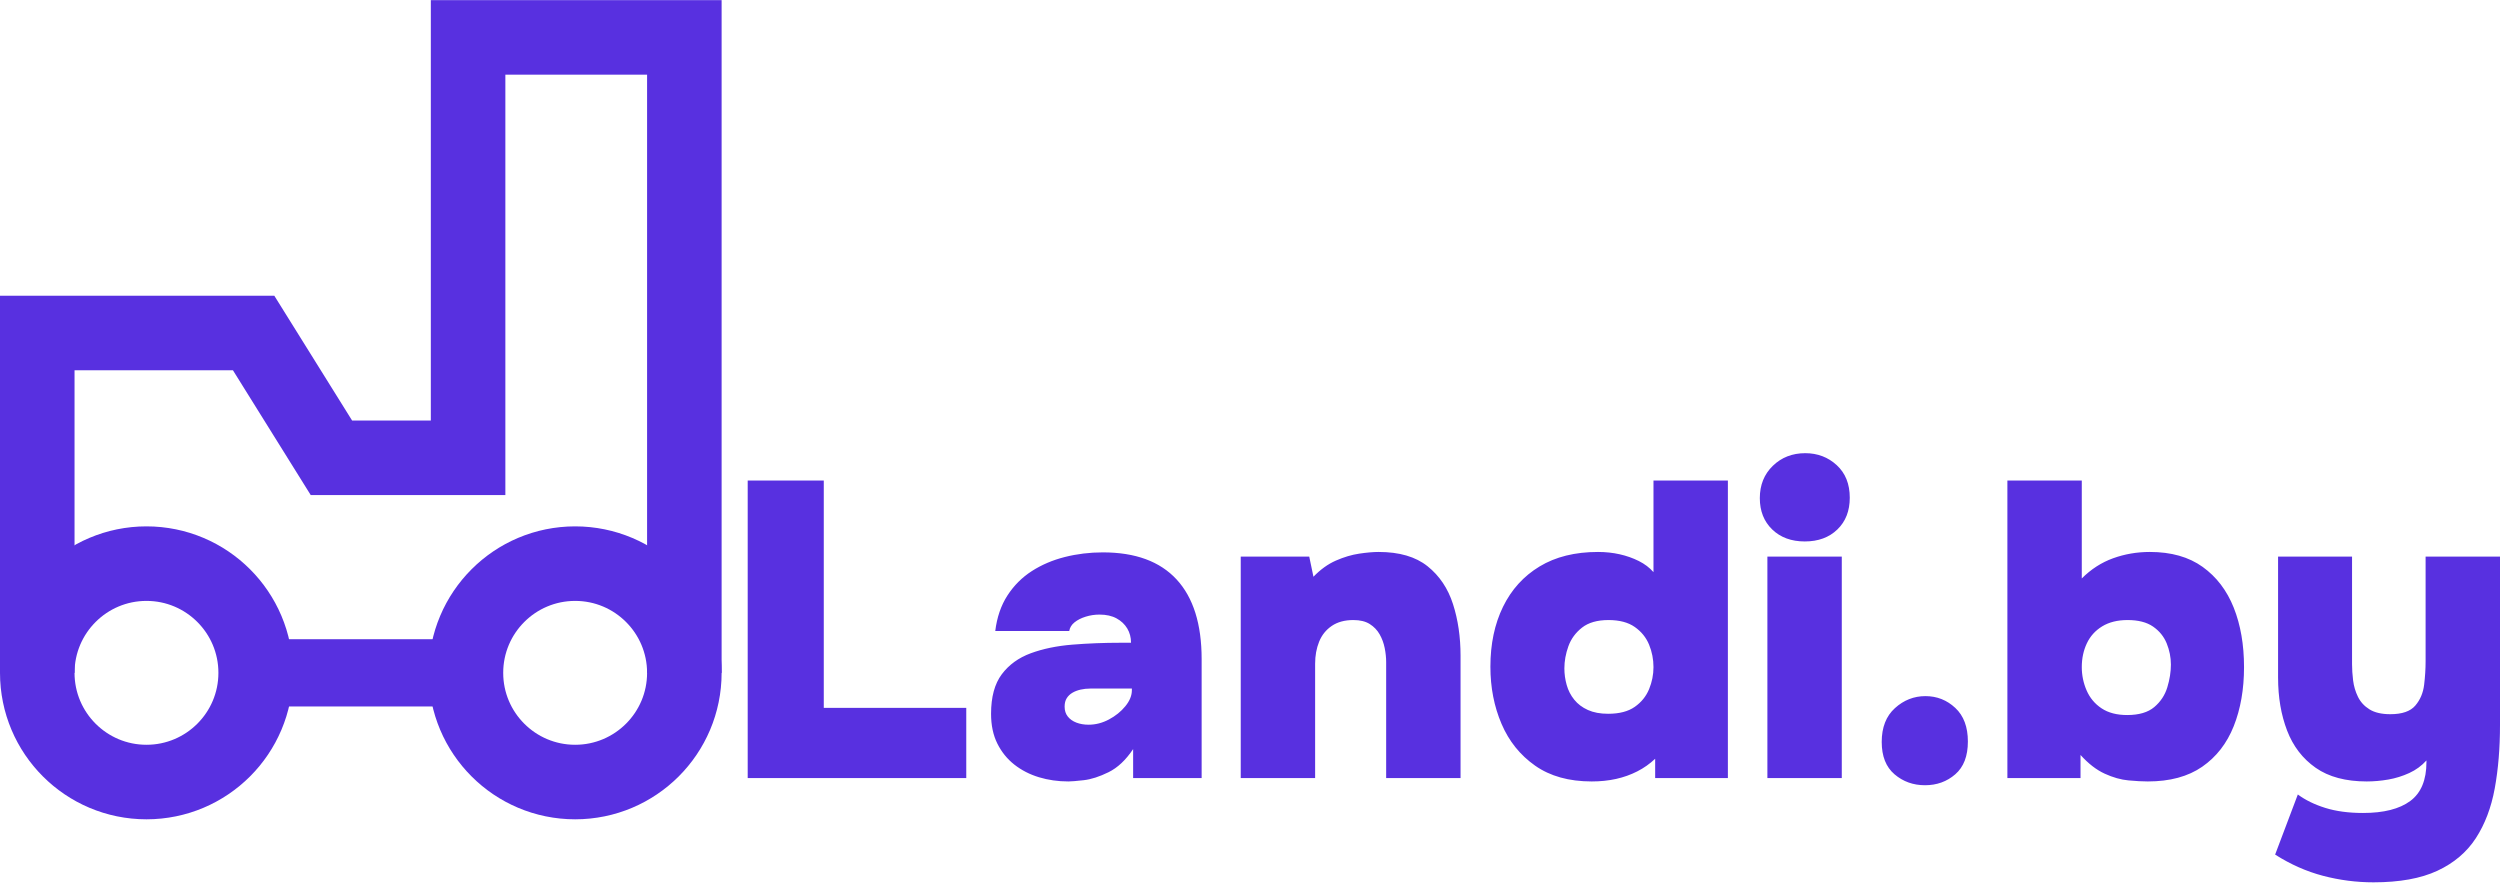
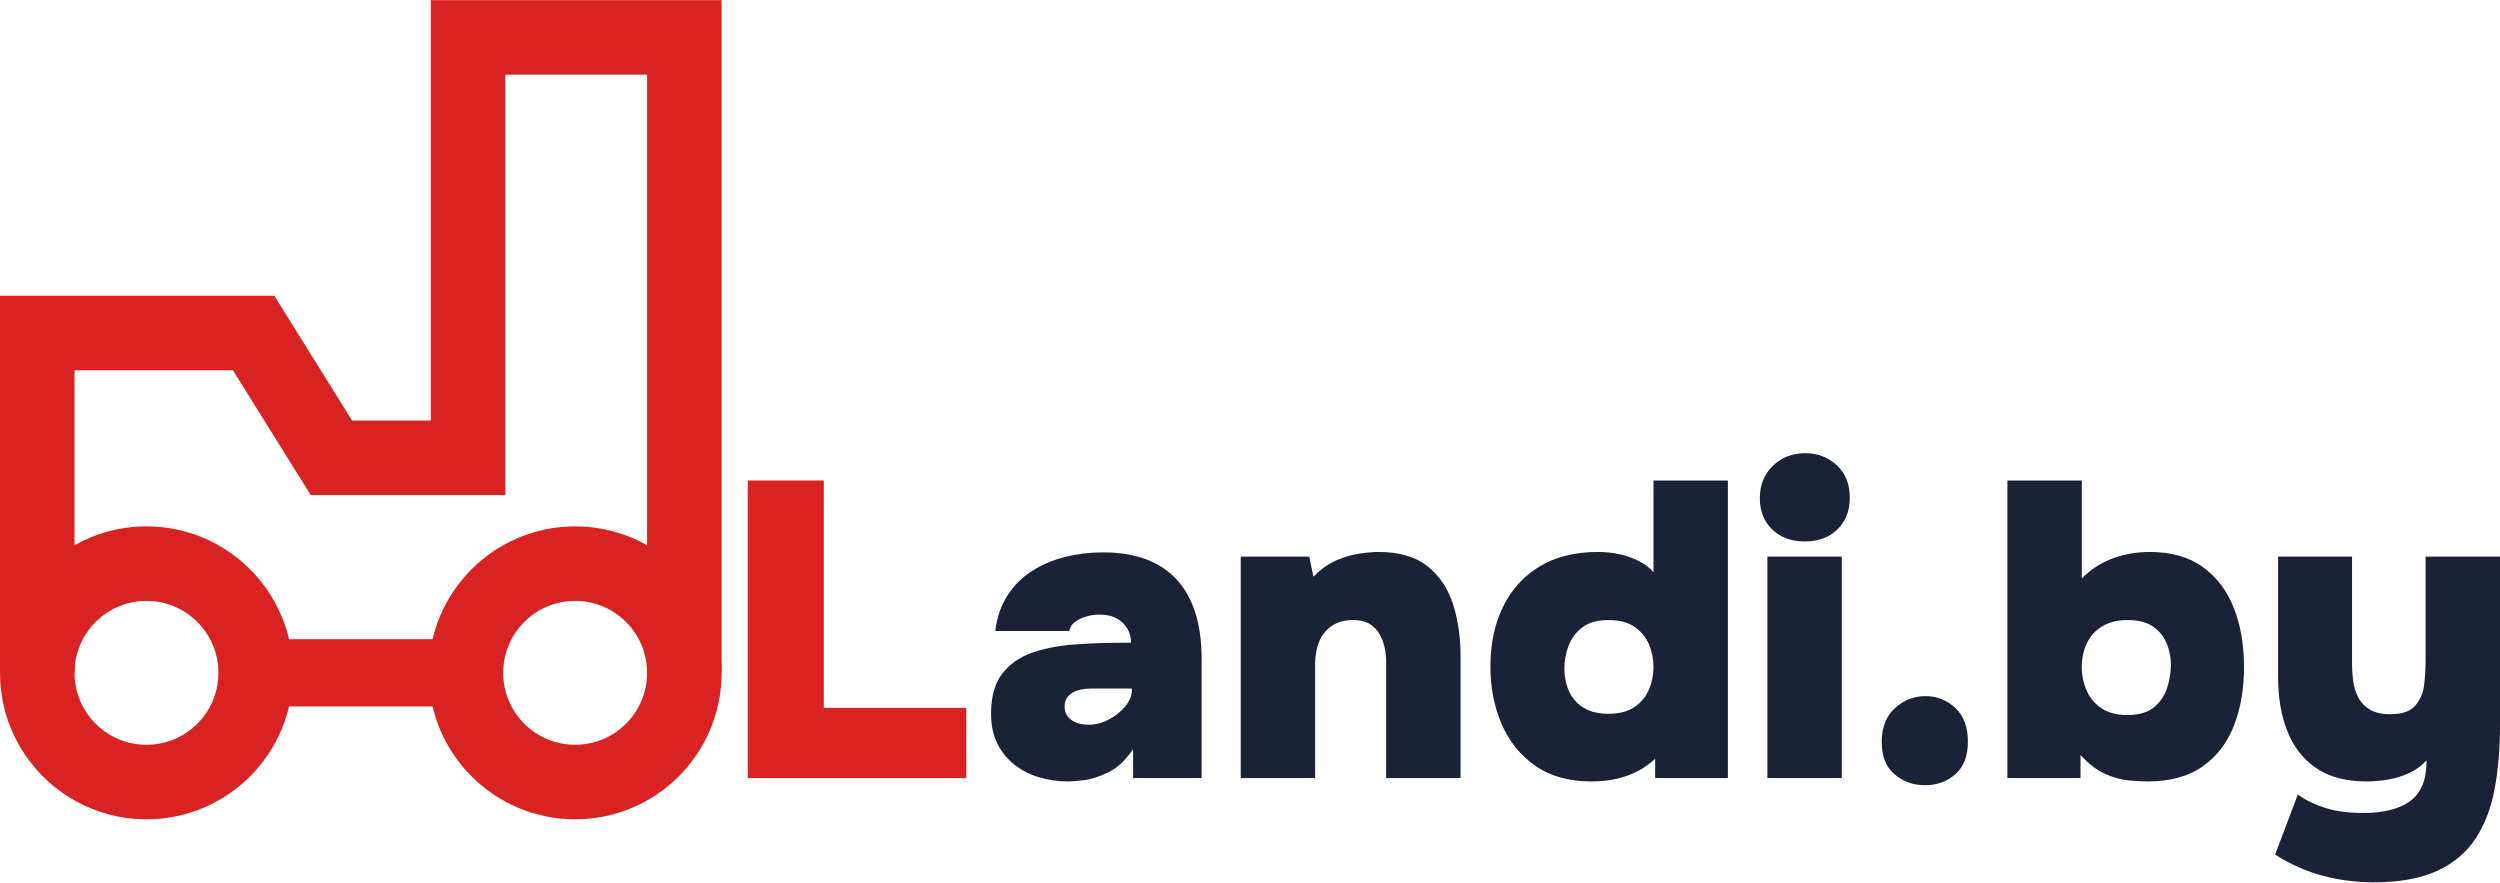
<svg xmlns="http://www.w3.org/2000/svg" xml:space="preserve" width="3717px" height="1312px" version="1.1" style="shape-rendering:geometricPrecision; text-rendering:geometricPrecision; image-rendering:optimizeQuality; fill-rule:evenodd; clip-rule:evenodd" viewBox="0 0 8047.01 2839.69">
  <defs>
    <style type="text/css">
   
-     .str0 {stroke:#5830E0;stroke-width:239.92;stroke-miterlimit:22.926}
-     .str1 {stroke:#5830E0;stroke-width:216.47;stroke-miterlimit:22.926}
+     .str0 {stroke:#D92323;stroke-width:239.92;stroke-miterlimit:22.926}
+     .str1 {stroke:#D92323;stroke-width:216.47;stroke-miterlimit:22.926}
    .fil0 {fill:none}
-     .fil1 {fill:#5830E0;fill-rule:nonzero}
+     .fil-l {fill:#D92323;fill-rule:nonzero}
+     .fil-andi {fill:#1A2238;fill-rule:nonzero}
   
  </style>
  </defs>
  <g id="Слой_x0020_1">
    <path class="fil0 str0" d="M471.47 2516.9c-194.14,0 -351.51,-157.37 -351.51,-351.5 0,-194.14 157.37,-351.51 351.51,-351.51 194.13,0 351.5,157.37 351.5,351.51 0,194.13 -157.37,351.5 -351.5,351.5z" />
    <path class="fil0 str0" d="M1851.29 2516.9c-194.14,0 -351.51,-157.37 -351.51,-351.5 0,-194.14 157.37,-351.51 351.51,-351.51 194.13,0 351.5,157.37 351.5,351.51 0,194.13 -157.37,351.5 -351.5,351.5z" />
    <polyline class="fil0 str0" points="119.96,2165.4 119.96,1071.55 816.39,1071.55 1066.77,1473.23 1506.7,1473.23 1506.7,119.96 2202.79,119.96 2202.79,2165.4 " />
    <line class="fil0 str1" x1="822.97" y1="2165.4" x2="1499.78" y2="2165.4" />
-     <path class="fil1" d="M2406.7 2504.17l0 -957.86 244.88 0 0 731.92 458.64 0 0 225.94 -703.52 0zm1032.28 10.82c-33.38,0 -64.94,-4.51 -94.71,-13.52 -29.76,-9.02 -56.15,-22.55 -79.14,-40.59 -23,-18.04 -41.27,-40.59 -54.8,-67.65 -13.53,-27.06 -20.29,-59.08 -20.29,-96.06 0,-54.11 11.5,-96.5 34.5,-127.17 23,-30.67 54.11,-53.21 93.35,-67.65 39.23,-14.43 83.88,-23.67 133.94,-27.73 50.06,-4.06 102.14,-6.09 156.26,-6.09l32.47 0c0,-17.14 -4.06,-32.47 -12.18,-46 -8.11,-13.53 -19.61,-24.35 -34.5,-32.47 -14.88,-8.11 -33.14,-12.17 -54.79,-12.17 -15.33,0 -30.21,2.25 -44.65,6.76 -14.43,4.51 -26.38,10.6 -35.85,18.27 -9.47,7.66 -15.11,16.91 -16.91,27.73l-238.11 0c5.41,-44.2 18.49,-82.3 39.23,-114.32 20.75,-32.02 46.9,-58.18 78.47,-78.47 31.57,-20.29 66.97,-35.4 106.21,-45.32 39.23,-9.92 80.04,-14.89 122.43,-14.89 104.63,0 183.77,29.09 237.44,87.27 53.66,58.17 80.5,143.63 80.5,256.38l0 382.87 -220.53 0 0 -93.35c-23.45,35.18 -49.83,59.98 -79.14,74.41 -29.31,14.43 -55.92,23 -79.82,25.71 -23.9,2.7 -40.37,4.05 -49.38,4.05zm64.94 -182.64c22.54,0 44.42,-5.64 65.61,-16.91 21.2,-11.28 38.79,-25.48 52.77,-42.62 13.98,-17.13 20.97,-34.27 20.97,-51.41l0 -5.41 -133.94 0c-10.83,0 -21.2,1.13 -31.12,3.38 -9.92,2.26 -18.72,5.64 -26.38,10.15 -7.67,4.51 -13.76,10.37 -18.27,17.59 -4.51,7.21 -6.76,16.23 -6.76,27.06 0,12.62 3.38,23.22 10.15,31.79 6.76,8.57 16.01,15.11 27.73,19.62 11.73,4.51 24.8,6.76 39.24,6.76zm489.75 171.82l0 -712.99 220.52 0 13.53 64.94c22.55,-23.45 46.68,-40.81 72.38,-52.08 25.71,-11.28 50.74,-18.72 75.09,-22.33 24.35,-3.6 45.1,-5.41 62.24,-5.41 66.74,0 119.28,15.33 157.61,46 38.33,30.67 65.62,71.25 81.85,121.76 16.24,50.51 24.35,105.98 24.35,166.41l0 393.7 -239.46 0 0 -373.4c0,-14.44 -1.58,-29.54 -4.74,-45.33 -3.15,-15.78 -8.57,-30.44 -16.23,-43.97 -7.67,-13.53 -18.27,-24.57 -31.8,-33.14 -13.53,-8.57 -31.11,-12.86 -52.76,-12.86 -27.96,0 -51.19,6.32 -69.67,18.95 -18.49,12.62 -32.02,29.53 -40.59,50.73 -8.57,21.2 -12.86,44.87 -12.86,71.03l0 367.99 -239.46 0zm1129.69 10.82c-73.06,0 -133.72,-16.91 -181.97,-50.73 -48.26,-33.82 -84.33,-78.69 -108.24,-134.62 -23.9,-55.92 -35.85,-117.25 -35.85,-183.99 0,-73.06 13.53,-137.32 40.59,-192.79 27.06,-55.47 66.29,-98.77 117.7,-129.88 51.41,-31.12 114.1,-46.68 188.06,-46.68 24.35,0 47.58,2.48 69.67,7.44 22.1,4.96 42.62,12.18 61.56,21.65 18.94,9.47 34.73,21.42 47.35,35.85l0 -294.93 239.47 0 0 957.86 -234.05 0 0 -62.23c-17.14,16.23 -36.31,29.76 -57.5,40.58 -21.2,10.83 -43.97,18.95 -68.33,24.36 -24.35,5.41 -50.5,8.11 -78.46,8.11zm52.76 -217.82c36.08,0 64.71,-7.44 85.91,-22.32 21.2,-14.88 36.53,-33.82 46,-56.82 9.47,-23 14.2,-46.68 14.2,-71.03 0,-25.25 -4.73,-49.38 -14.2,-72.38 -9.47,-23 -24.8,-41.94 -46,-56.82 -21.2,-14.88 -49.38,-22.33 -84.56,-22.33 -36.08,0 -64.49,8.12 -85.23,24.36 -20.75,16.23 -35.4,36.3 -43.97,60.2 -8.57,23.9 -12.85,47.58 -12.85,71.03 0,18.04 2.48,35.85 7.44,53.44 4.96,17.59 13.08,33.37 24.35,47.35 11.27,13.98 25.93,25.03 43.97,33.15 18.04,8.12 39.68,12.17 64.94,12.17zm512.76 207l0 -712.99 239.46 0 0 712.99 -239.46 0zm120.41 -761.69c-43.3,0 -78.25,-12.85 -104.86,-38.56 -26.6,-25.7 -39.91,-59.3 -39.91,-100.79 0,-42.39 13.98,-77.12 41.94,-104.17 27.96,-27.06 62.69,-40.59 104.18,-40.59 39.68,0 73.51,12.85 101.47,38.56 27.96,25.7 41.94,60.65 41.94,104.85 0,42.39 -13.31,76.44 -39.91,102.14 -26.61,25.71 -61.56,38.56 -104.85,38.56zm386.93 784.69c-37.88,0 -70.58,-11.72 -98.09,-35.18 -27.51,-23.45 -41.26,-58.17 -41.26,-104.17 0,-46.9 14.2,-83.2 42.62,-108.91 28.41,-25.7 61.1,-38.56 98.08,-38.56 36.98,0 69,12.63 96.06,37.88 27.06,25.26 40.59,61.34 40.59,108.24 0,46.9 -13.53,82.07 -40.59,105.52 -27.06,23.46 -59.53,35.18 -97.41,35.18zm717.05 -12.18c-17.14,0 -37.89,-1.12 -62.24,-3.38 -24.35,-2.25 -49.83,-9.47 -76.44,-21.64 -26.61,-12.18 -52.54,-32.25 -77.79,-60.21l0 74.41 -235.41 0 0 -957.86 239.47 0 0 315.23c29.76,-29.77 63.36,-51.42 100.79,-64.94 37.43,-13.53 76.89,-20.3 118.38,-20.3 68.55,0 125.14,16.01 169.79,48.03 44.65,32.02 78.02,75.76 100.12,131.23 22.09,55.47 33.14,119.29 33.14,191.44 0,71.25 -11.05,134.62 -33.14,190.09 -22.1,55.47 -55.92,98.98 -101.47,130.55 -45.55,31.57 -103.95,47.35 -175.2,47.35zm-66.3 -213.76c37.88,0 66.97,-8.56 87.27,-25.7 20.29,-17.14 34.27,-38.33 41.94,-63.59 7.66,-25.25 11.5,-49.61 11.5,-73.06 0,-23.45 -4.51,-46.22 -13.53,-68.32 -9.02,-22.1 -23.68,-40.14 -43.97,-54.12 -20.3,-13.98 -47.58,-20.97 -81.85,-20.97 -32.47,0 -59.76,6.77 -81.86,20.3 -22.09,13.53 -38.55,31.79 -49.38,54.79 -10.82,23 -16.23,48.48 -16.23,76.44 0,26.16 5.18,51.19 15.56,75.09 10.37,23.9 26.38,43.07 48.02,57.5 21.65,14.43 49.16,21.64 82.53,21.64zm792.81 538.46c-55.02,0 -109.13,-6.99 -162.35,-20.97 -53.21,-13.98 -104.62,-36.75 -154.23,-68.32l73.06 -193.46c24.35,18.03 53.89,32.47 88.61,43.29 34.73,10.82 75.09,16.23 121.09,16.23 66.74,0 117.48,-12.85 152.2,-38.55 34.73,-25.71 52.09,-67.43 52.09,-125.15l0 -5.41c-15.33,17.14 -33.82,30.66 -55.47,40.59 -21.65,9.92 -44.2,16.91 -67.65,20.97 -23.45,4.06 -46.45,6.08 -69,6.08 -67.64,0 -122.43,-14.65 -164.38,-43.97 -41.94,-29.31 -72.6,-69.22 -91.99,-119.73 -19.4,-50.51 -29.09,-107.33 -29.09,-170.47l0 -389.64 238.11 0 0 346.35c0,16.24 1.13,33.6 3.38,52.09 2.26,18.49 7.45,36.08 15.56,52.76 8.12,16.69 20.52,30.22 37.21,40.59 16.68,10.37 39.01,15.56 66.97,15.56 37.88,0 64.71,-9.25 80.5,-27.74 15.78,-18.49 25.25,-40.81 28.41,-66.97 3.15,-26.15 4.73,-51.41 4.73,-75.76l0 -336.88 239.47 0 0 542.52c0,73.96 -5.64,141.83 -16.91,203.62 -11.28,61.78 -31.57,115.22 -60.88,160.32 -29.32,45.1 -70.58,80.05 -123.8,104.85 -53.21,24.8 -121.76,37.2 -205.64,37.2z" />
+     <path class="fil-l" d="M2406.7 2504.17 L2406.7 1546.31 L2651.58 1546.31 L2651.58 2278.23 L3110.22 2278.23 L3110.22 2504.17 L2406.7 2504.17 z" />
+     <path class="fil-andi" d="M3438.98 2514.99 C3405.6 2514.99 3374.04 2510.48 3344.27 2501.47 C3314.51 2492.45 3288.12 2478.92 3265.13 2460.88 C3242.13 2442.84 3223.86 2420.29 3210.33 2393.23 C3196.8 2366.17 3190.04 2334.15 3190.04 2297.17 C3190.04 2243.06 3201.54 2200.67 3224.54 2170 C3247.54 2139.33 3278.65 2116.79 3317.89 2102.35 C3357.12 2087.92 3401.77 2078.68 3451.83 2074.62 C3501.89 2070.56 3553.97 2068.53 3608.09 2068.53 L3640.56 2068.53 C3640.56 2051.39 3636.5 2036.06 3628.38 2022.53 C3620.27 2009 3608.77 1998.18 3593.88 1990.06 C3579 1981.95 3560.74 1977.89 3539.09 1977.89 C3523.76 1977.89 3508.88 1980.14 3494.44 1984.65 C3480.01 1989.16 3468.06 1995.25 3458.59 2002.92 C3449.12 2010.58 3443.48 2019.83 3441.68 2030.65 L3203.57 2030.65 C3208.98 1986.45 3222.06 1948.35 3242.8 1916.33 C3263.55 1884.31 3289.7 1858.15 3321.27 1837.86 C3352.84 1817.57 3388.24 1802.46 3427.48 1792.54 C3466.71 1782.62 3507.52 1777.65 3549.91 1777.65 C3654.54 1777.65 3733.68 1806.74 3787.35 1864.92 C3841.01 1923.09 3867.85 2008.55 3867.85 2121.3 L3867.85 2504.17 L3647.32 2504.17 L3647.32 2410.82 C3623.87 2446 3597.49 2470.8 3568.18 2485.23 C3538.87 2499.66 3512.26 2508.23 3488.36 2510.94 C3464.46 2513.64 3447.99 2514.99 3438.98 2514.99 z M3503.92 2332.35 C3526.46 2332.35 3548.34 2326.71 3569.53 2315.44 C3590.73 2304.16 3608.32 2289.96 3622.3 2272.82 C3636.28 2255.69 3643.27 2238.55 3643.27 2221.41 L3643.27 2216 L3509.33 2216 C3498.5 2216 3488.13 2217.13 3478.21 2219.38 C3468.29 2221.64 3459.49 2225.02 3451.83 2229.53 C3444.16 2234.04 3438.07 2239.9 3433.56 2247.12 C3429.05 2254.33 3426.8 2263.35 3426.8 2274.18 C3426.8 2286.8 3430.18 2297.4 3436.95 2305.97 C3443.71 2314.54 3452.96 2321.08 3464.68 2325.59 C3476.41 2330.1 3489.48 2332.35 3503.92 2332.35 z M3993.67 2504.17 L3993.67 1791.18 L4214.19 1791.18 L4227.72 1856.12 C4250.27 1832.67 4274.4 1815.31 4300.1 1804.04 C4325.81 1792.76 4350.84 1785.32 4375.19 1781.71 C4399.54 1778.11 4420.29 1776.3 4437.43 1776.3 C4504.17 1776.3 4556.71 1791.63 4595.04 1822.3 C4633.37 1852.97 4660.66 1893.55 4676.89 1944.06 C4693.13 1994.57 4701.24 2050.04 4701.24 2110.47 L4701.24 2504.17 L4461.78 2504.17 L4461.78 2130.77 C4461.78 2116.33 4460.2 2101.23 4457.04 2085.44 C4453.89 2069.66 4448.47 2055 4440.81 2041.47 C4433.14 2027.94 4422.54 2016.9 4409.01 2008.33 C4395.48 1999.76 4377.9 1995.47 4356.25 1995.47 C4328.29 1995.47 4305.06 2001.79 4286.58 2014.42 C4268.09 2027.04 4254.56 2043.95 4245.99 2065.15 C4237.42 2086.35 4233.13 2110.02 4233.13 2136.18 L4233.13 2504.17 L3993.67 2504.17 z M5123.36 2514.99 C5050.3 2514.99 4989.64 2498.08 4941.39 2464.26 C4893.13 2430.44 4857.06 2385.57 4833.15 2329.64 C4809.25 2273.72 4797.3 2212.39 4797.3 2145.65 C4797.3 2072.59 4810.83 2008.33 4837.89 1952.86 C4864.95 1897.39 4904.18 1854.09 4955.59 1822.98 C5007 1791.86 5069.69 1776.3 5143.65 1776.3 C5168 1776.3 5191.23 1778.78 5213.32 1783.74 C5235.42 1788.7 5255.94 1795.92 5274.88 1805.39 C5293.82 1814.86 5309.61 1826.81 5322.23 1841.24 L5322.23 1546.31 L5561.7 1546.31 L5561.7 2504.17 L5327.65 2504.17 L5327.65 2441.94 C5310.51 2458.17 5291.34 2471.7 5270.15 2482.52 C5248.95 2493.35 5226.18 2501.47 5201.82 2506.88 C5177.47 2512.29 5151.32 2514.99 5123.36 2514.99 z M5176.12 2297.17 C5212.2 2297.17 5240.83 2289.73 5262.03 2274.85 C5283.23 2259.97 5298.56 2241.03 5308.03 2218.03 C5317.5 2195.03 5322.23 2171.35 5322.23 2147 C5322.23 2121.75 5317.5 2097.62 5308.03 2074.62 C5298.56 2051.62 5283.23 2032.68 5262.03 2017.8 C5240.83 2002.92 5212.65 1995.47 5177.47 1995.47 C5141.39 1995.47 5112.98 2003.59 5092.24 2019.83 C5071.49 2036.06 5056.84 2056.13 5048.27 2080.03 C5039.7 2103.93 5035.42 2127.61 5035.42 2151.06 C5035.42 2169.1 5037.9 2186.91 5042.86 2204.5 C5047.82 2222.09 5055.94 2237.87 5067.21 2251.85 C5078.48 2265.83 5093.14 2276.88 5111.18 2285 C5129.22 2293.12 5150.86 2297.17 5176.12 2297.17 z M5688.88 2504.17 L5688.88 1791.18 L5928.34 1791.18 L5928.34 2504.17 L5688.88 2504.17 z M5809.29 1742.48 C5765.99 1742.48 5731.04 1729.63 5704.43 1703.92 C5677.83 1678.22 5664.52 1644.62 5664.52 1603.13 C5664.52 1560.74 5678.5 1526.01 5706.46 1498.96 C5734.42 1471.9 5769.15 1458.37 5810.64 1458.37 C5850.32 1458.37 5884.15 1471.22 5912.11 1496.93 C5940.07 1522.63 5954.05 1557.58 5954.05 1601.78 C5954.05 1644.17 5940.74 1678.22 5914.14 1703.92 C5887.53 1729.63 5852.58 1742.48 5809.29 1742.48 z M6196.22 2527.17 C6158.34 2527.17 6125.64 2515.45 6098.13 2491.99 C6070.62 2468.54 6056.87 2433.82 6056.87 2387.82 C6056.87 2340.92 6071.07 2304.62 6099.49 2278.91 C6127.9 2253.21 6160.59 2240.35 6197.57 2240.35 C6234.55 2240.35 6266.57 2252.98 6293.63 2278.23 C6320.69 2303.49 6334.22 2339.57 6334.22 2386.47 C6334.22 2433.37 6320.69 2468.54 6293.63 2491.99 C6266.57 2515.45 6234.1 2527.17 6196.22 2527.17 z M6913.27 2514.99 C6896.13 2514.99 6875.38 2513.87 6851.03 2511.61 C6826.68 2509.36 6801.2 2502.14 6774.59 2489.97 C6747.98 2477.79 6722.05 2457.72 6696.8 2429.76 L6696.8 2504.17 L6461.39 2504.17 L6461.39 1546.31 L6700.86 1546.31 L6700.86 1861.54 C6730.62 1831.77 6764.22 1810.12 6801.65 1796.6 C6839.08 1783.07 6878.54 1776.3 6920.03 1776.3 C6988.58 1776.3 7045.17 1792.31 7089.82 1824.33 C7134.47 1856.35 7167.84 1900.09 7189.94 1955.56 C7212.03 2011.03 7223.08 2074.85 7223.08 2147 C7223.08 2218.25 7212.03 2281.62 7189.94 2337.09 C7167.84 2392.56 7134.02 2436.07 7088.47 2467.64 C7042.92 2499.21 6984.52 2514.99 6913.27 2514.99 z M6846.97 2301.23 C6884.85 2301.23 6913.94 2292.67 6934.24 2275.53 C6954.53 2258.39 6968.51 2237.2 6976.18 2211.94 C6983.84 2186.69 6987.68 2162.33 6987.68 2138.88 C6987.68 2115.43 6983.17 2092.66 6974.15 2070.56 C6965.13 2048.46 6950.47 2030.42 6930.18 2016.44 C6909.88 2002.46 6882.6 1995.47 6848.33 1995.47 C6815.86 1995.47 6788.57 2002.24 6766.47 2015.77 C6744.38 2029.3 6727.92 2047.56 6717.09 2070.56 C6706.27 2093.56 6700.86 2119.04 6700.86 2147 C6700.86 2173.16 6706.04 2198.19 6716.42 2222.09 C6726.79 2245.99 6742.8 2265.16 6764.44 2279.59 C6786.09 2294.02 6813.6 2301.23 6846.97 2301.23 z M7639.78 2839.69 C7584.76 2839.69 7530.65 2832.7 7477.43 2818.72 C7424.22 2804.74 7372.81 2781.97 7323.2 2750.4 L7396.26 2556.94 C7420.61 2574.97 7450.15 2589.41 7484.87 2600.23 C7519.6 2611.05 7559.96 2616.46 7605.96 2616.46 C7672.7 2616.46 7723.44 2603.61 7758.16 2577.91 C7792.89 2552.2 7810.25 2510.48 7810.25 2452.76 L7810.25 2447.35 C7794.92 2464.49 7776.43 2478.01 7754.78 2487.94 C7733.13 2497.86 7710.58 2504.85 7687.13 2508.91 C7663.68 2512.97 7640.68 2514.99 7618.13 2514.99 C7550.49 2514.99 7495.7 2500.34 7453.75 2471.02 C7411.81 2441.71 7381.15 2401.8 7361.76 2351.29 C7342.36 2300.78 7332.67 2243.96 7332.67 2180.82 L7332.67 1791.18 L7570.78 1791.18 L7570.78 2137.53 C7570.78 2153.77 7571.91 2171.13 7574.16 2189.62 C7576.42 2208.11 7581.61 2225.7 7589.72 2242.38 C7597.84 2259.07 7610.24 2272.6 7626.93 2282.97 C7643.61 2293.34 7665.94 2298.53 7693.9 2298.53 C7731.78 2298.53 7758.61 2289.28 7774.4 2270.79 C7790.18 2252.3 7799.65 2229.98 7802.81 2203.82 C7805.96 2177.67 7807.54 2152.41 7807.54 2128.06 L7807.54 1791.18 L8047.01 1791.18 L8047.01 2333.7 C8047.01 2407.66 8041.37 2475.53 8030.1 2537.32 C8018.82 2599.1 7998.53 2652.54 7969.22 2697.64 C7939.9 2742.74 7898.64 2777.69 7845.42 2802.49 C7792.21 2827.29 7723.66 2839.69 7639.78 2839.69 z" />
  </g>
</svg>
